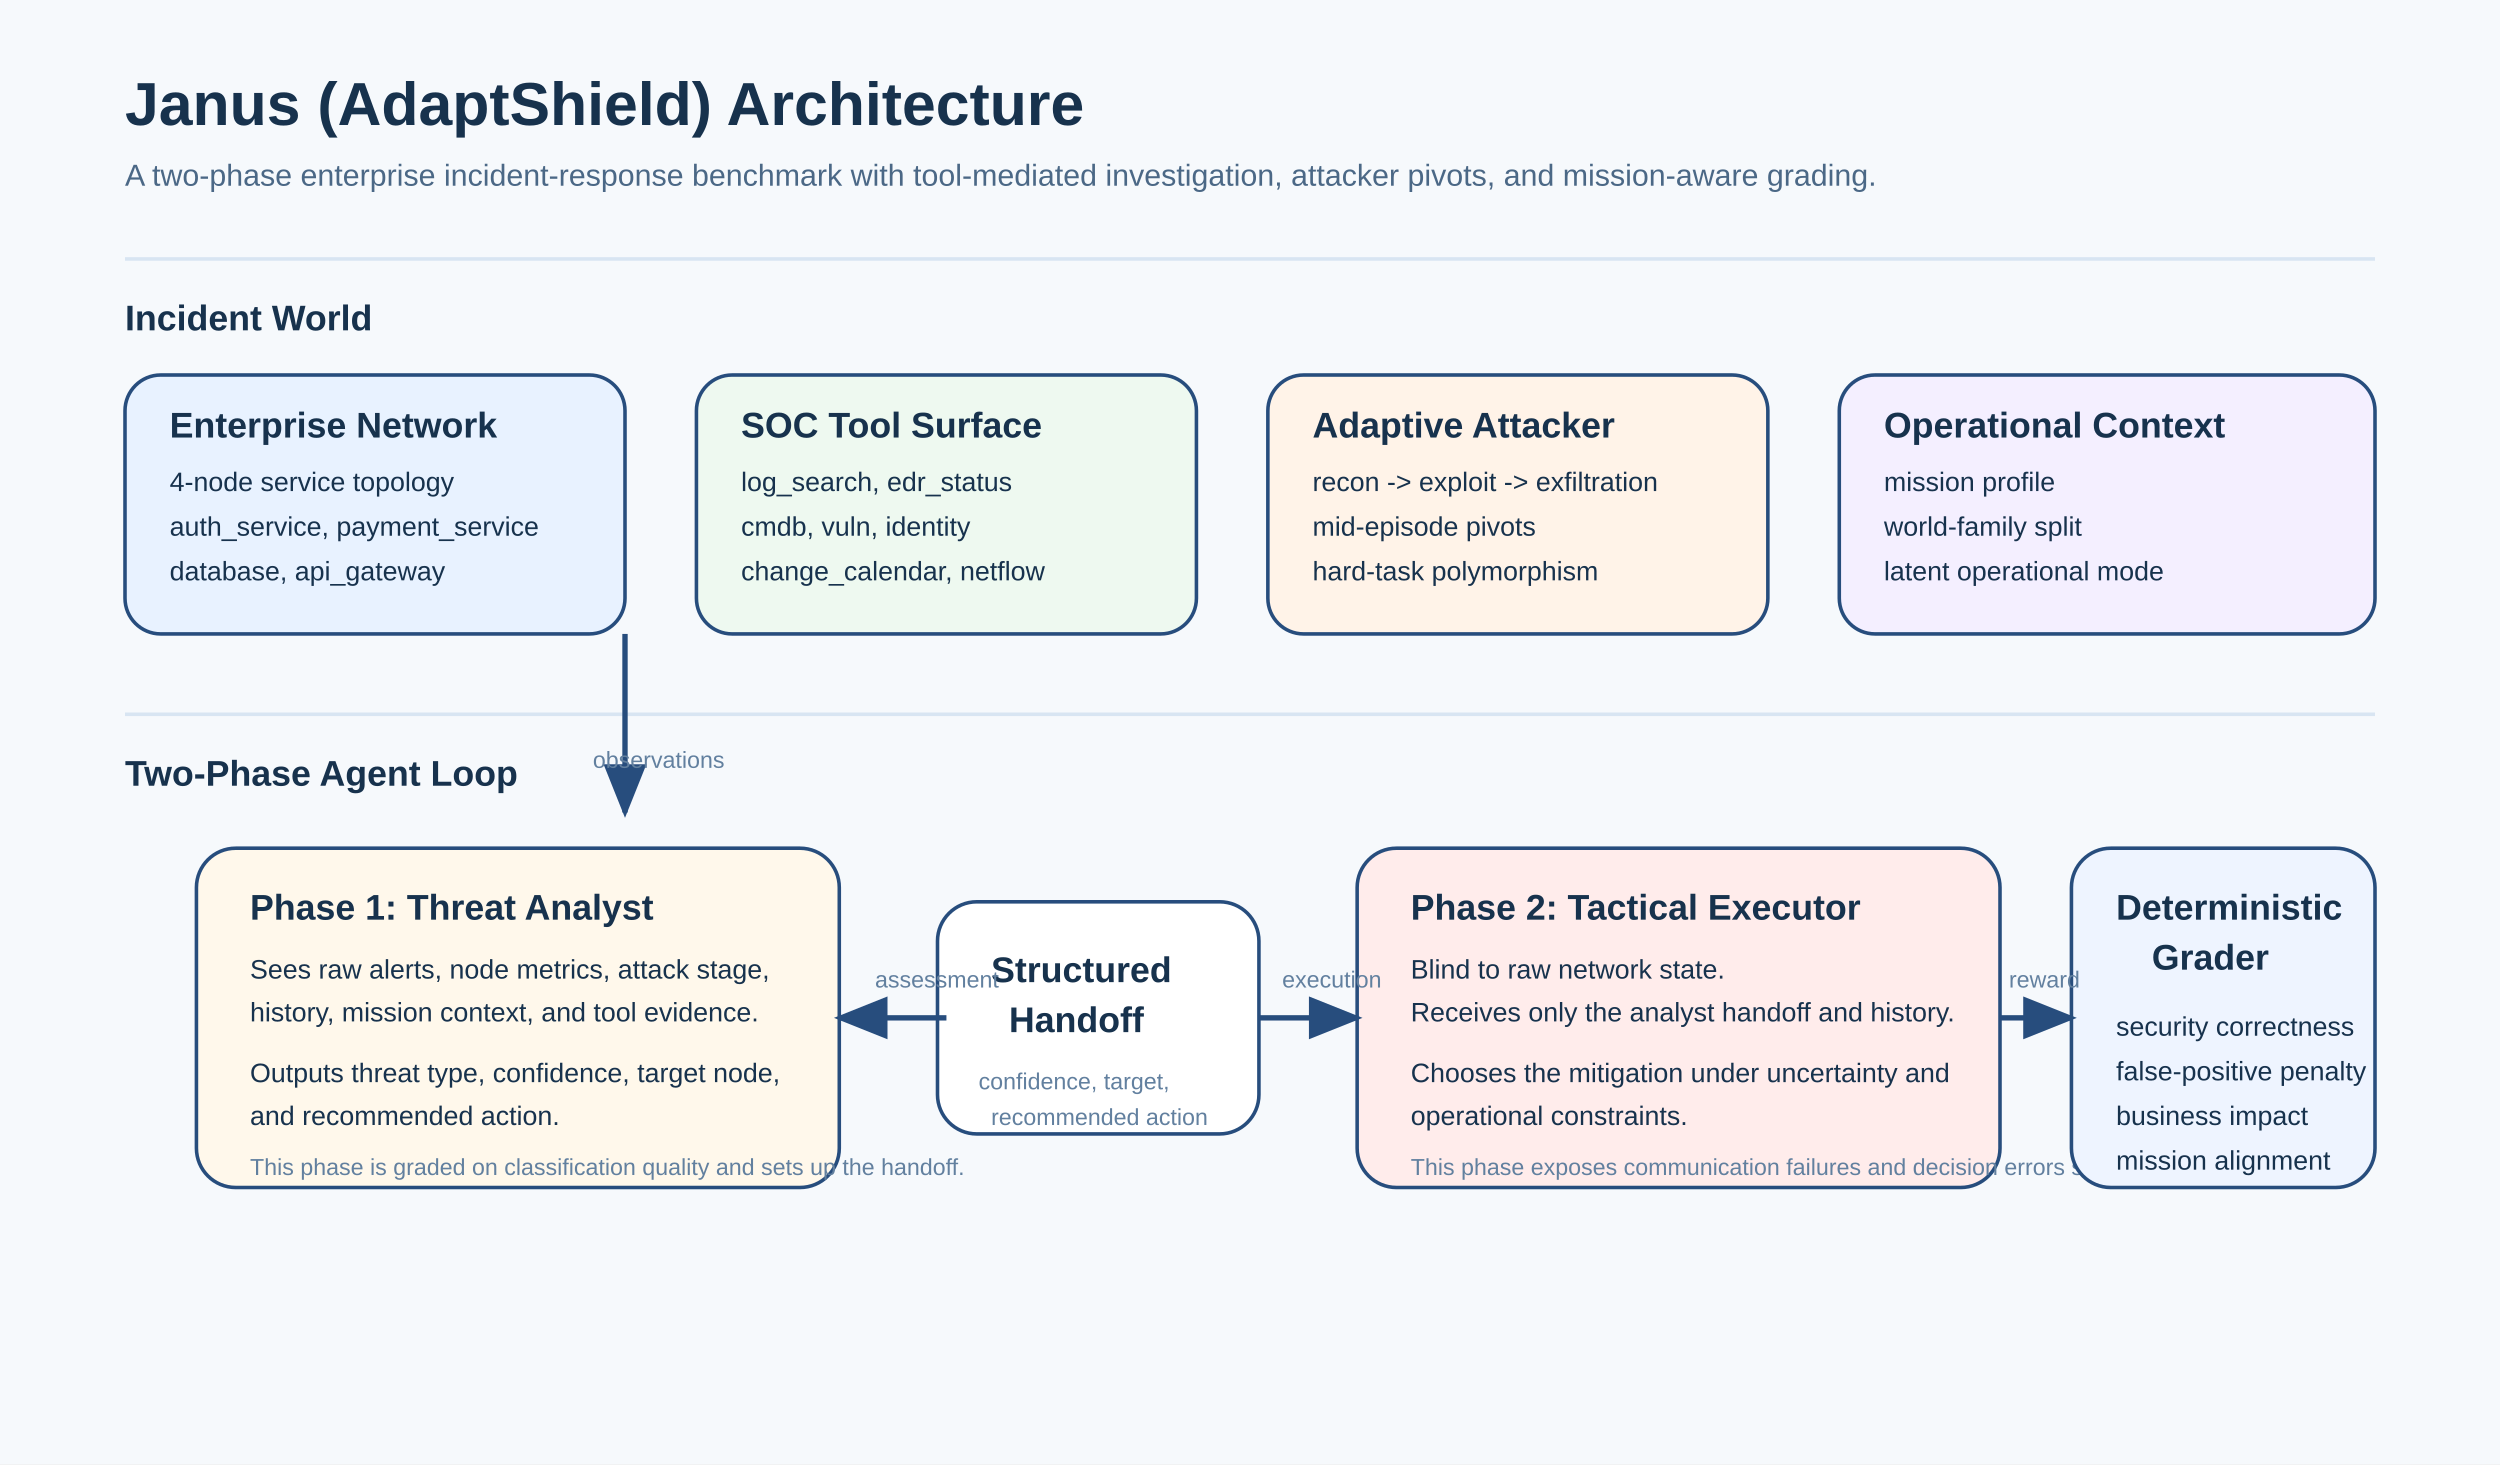
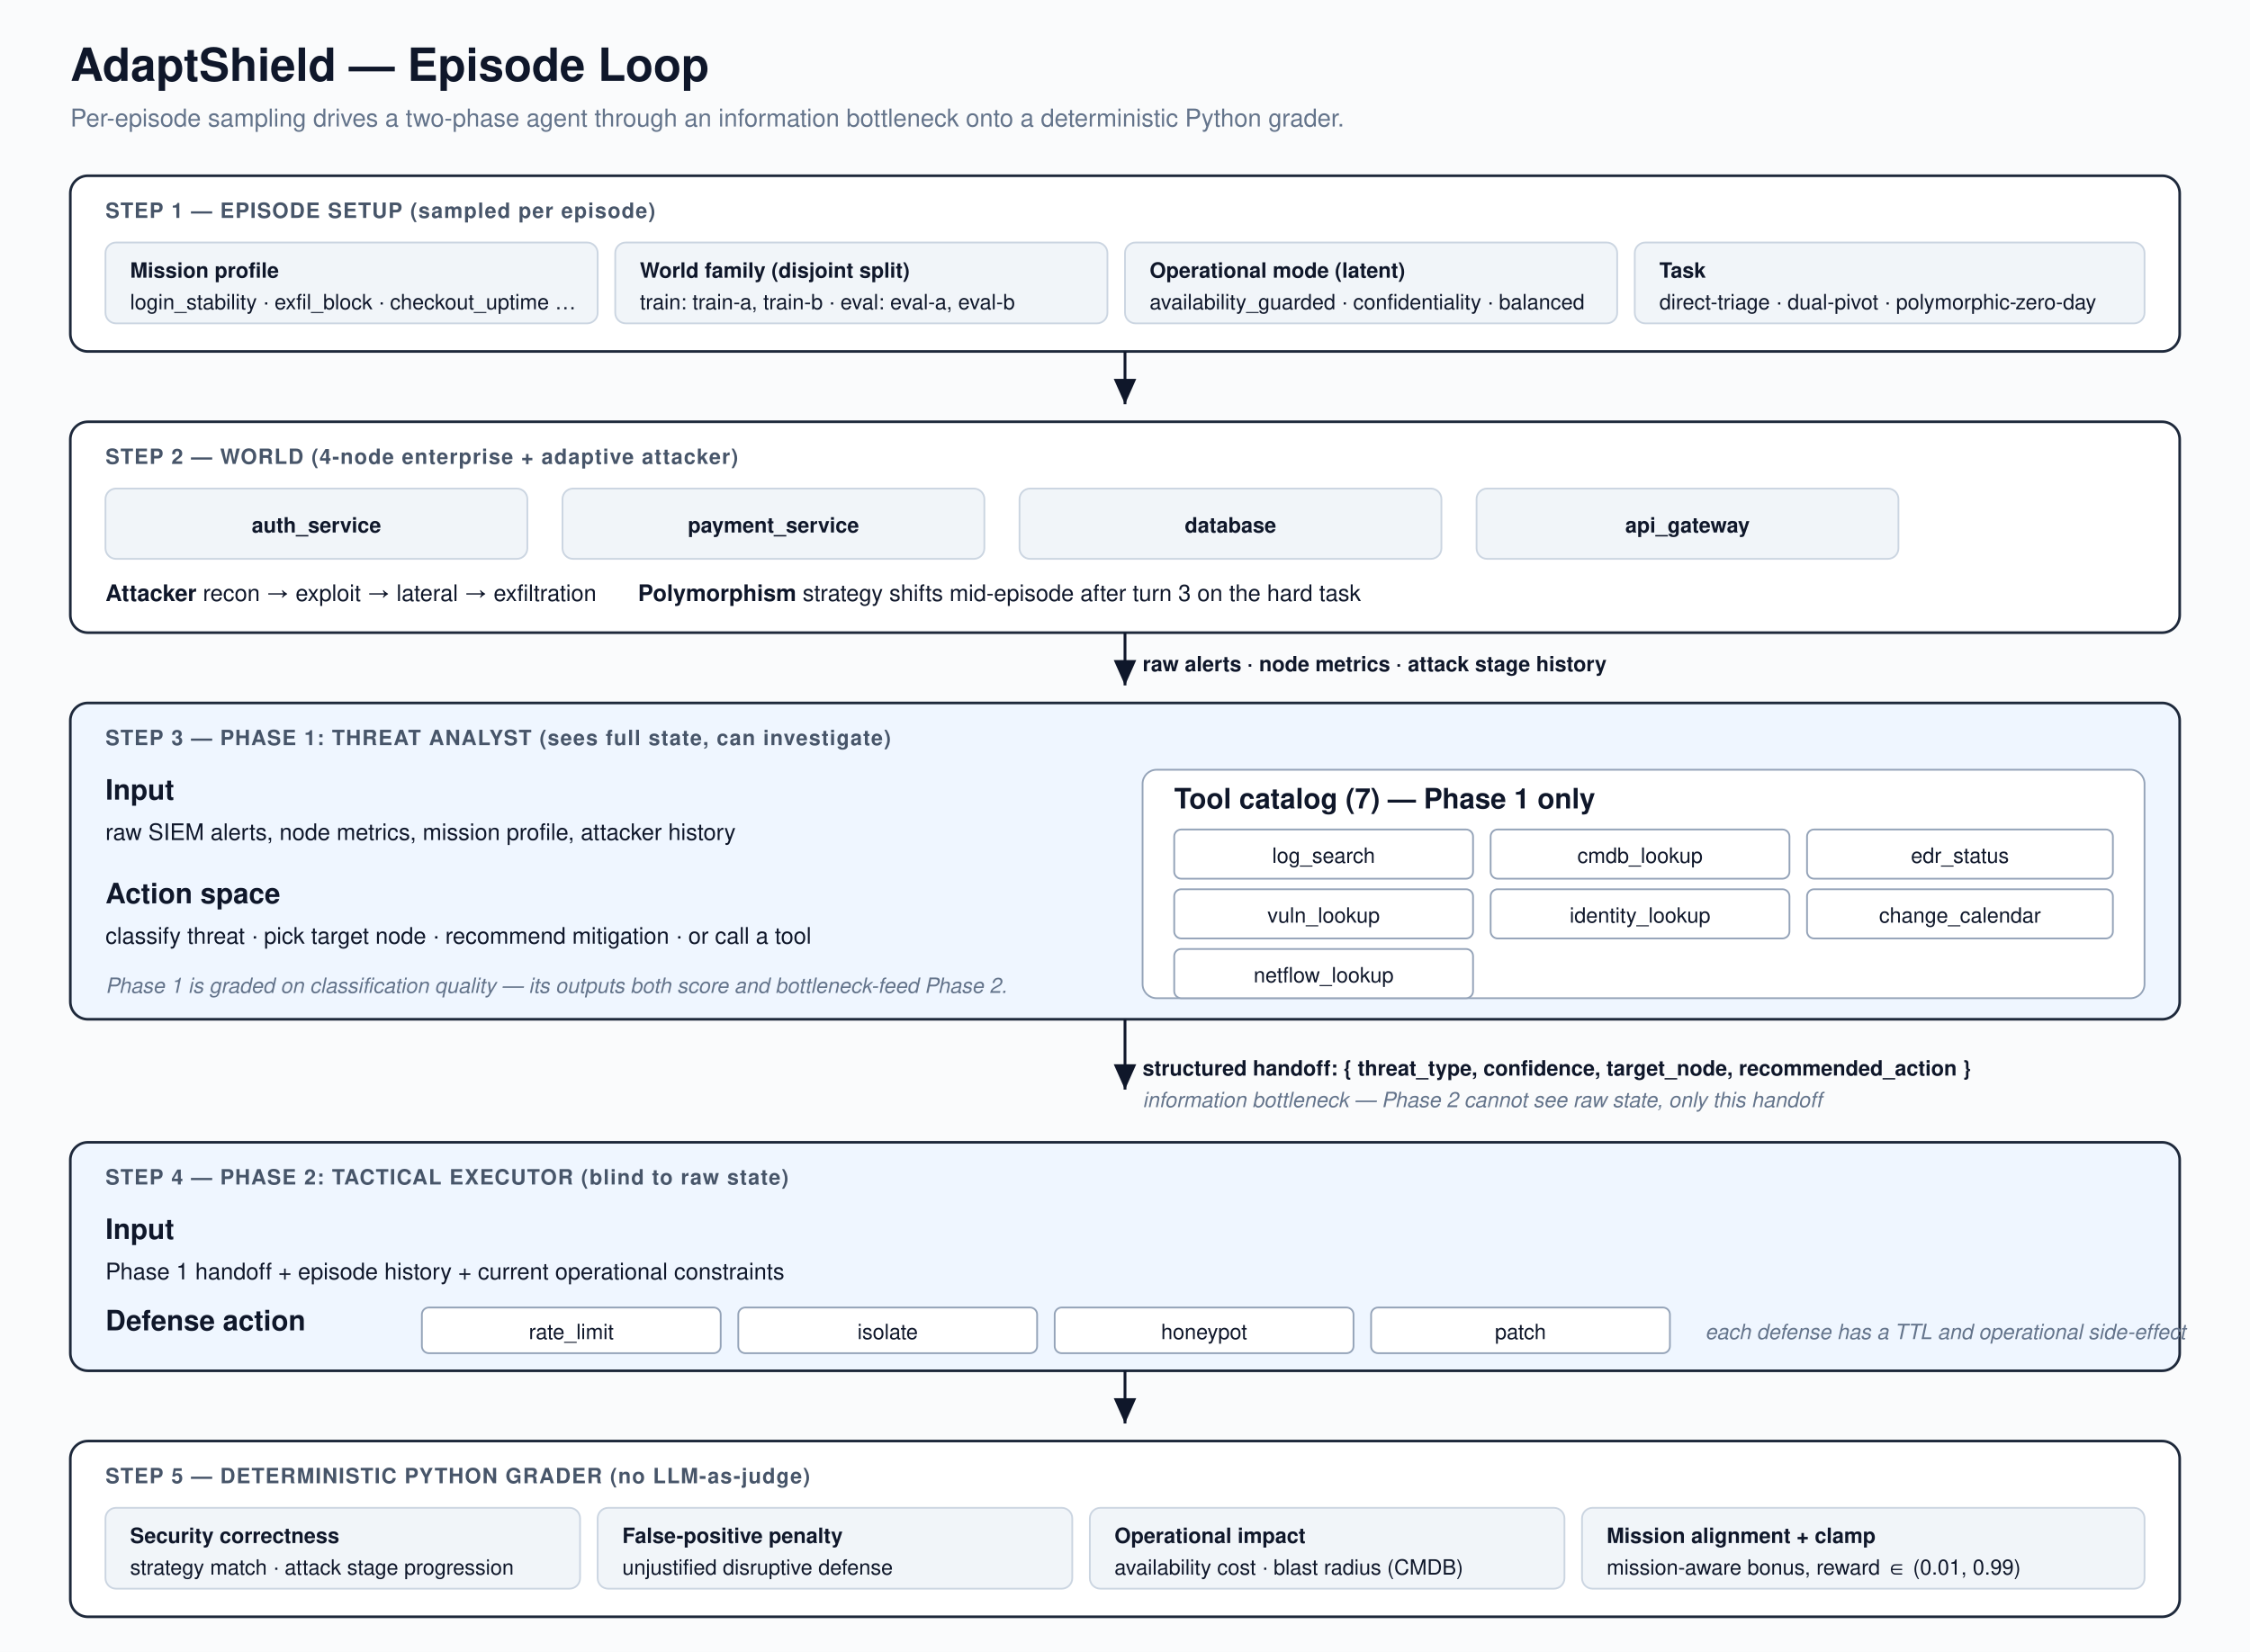
- <svg xmlns="http://www.w3.org/2000/svg" width="1400" height="820" viewBox="0 0 1400 820">
+ <svg xmlns="http://www.w3.org/2000/svg" width="1280" height="940" viewBox="0 0 1280 940" font-family="-apple-system, BlinkMacSystemFont, 'Segoe UI', Helvetica, Arial, sans-serif">
  <defs>
+     <marker id="arrow" markerWidth="12" markerHeight="12" refX="9" refY="4" orient="auto">
+       <path d="M0,0 L0,8 L9,4 z" fill="#0f172a" />
+     </marker>
    <style>
-       text { font-family: "Helvetica Neue", Arial, sans-serif; fill: #17324d; }
-       .title { font-size: 34px; font-weight: 700; }
-       .subtitle { font-size: 17px; fill: #4b6886; }
-       .section { font-size: 20px; font-weight: 700; }
-       .body { font-size: 15px; }
-       .note { font-size: 13px; fill: #62809f; }
-       .card { stroke: #274d7d; stroke-width: 2; }
-       .lane { stroke: #d8e5f2; stroke-width: 2; }
-       .arrow { stroke: #274d7d; stroke-width: 3; fill: none; marker-end: url(#arrowhead); }
+       .h1   { font-size: 26px; font-weight: 700; fill: #0f172a; }
+       .sub  { font-size: 14px; fill: #64748b; }
+       .step { font-size: 12px; font-weight: 700; fill: #475569; letter-spacing: 0.05em; }
+       .card { font-size: 16px; font-weight: 700; fill: #0f172a; }
+       .body { font-size: 13px; fill: #0f172a; }
+       .pill { font-size: 12px; fill: #0f172a; }
+       .note { font-size: 12px; font-style: italic; fill: #64748b; }
+       .lbl  { font-size: 12px; font-weight: 600; fill: #0f172a; }
+       .cardbox { fill: #ffffff; stroke: #1e293b; stroke-width: 1.5; }
+       .hicard  { fill: #eff6ff; stroke: #1e293b; stroke-width: 1.5; }
+       .pillbox { fill: #f1f5f9; stroke: #cbd5e1; stroke-width: 1; }
+       .toolpill { fill: #ffffff; stroke: #94a3b8; stroke-width: 1; }
+       .flow { stroke: #0f172a; stroke-width: 1.6; fill: none; }
    </style>
-     <marker id="arrowhead" markerWidth="10" markerHeight="8" refX="9" refY="4" orient="auto">
-       <polygon points="0,0 10,4 0,8" fill="#274d7d" />
-     </marker>
  </defs>
-   <rect width="1400" height="820" fill="#f6f9fc" />
-   <text x="70" y="70" class="title">Janus (AdaptShield) Architecture</text>
-   <text x="70" y="104" class="subtitle">A two-phase enterprise incident-response benchmark with tool-mediated investigation, attacker pivots, and mission-aware grading.</text>
-   <line x1="70" y1="145" x2="1330" y2="145" class="lane" />
-   <text x="70" y="185" class="section">Incident World</text>
-   <rect x="70" y="210" width="280" height="145" rx="20" ry="20" fill="#e8f2ff" class="card" />
-   <text x="95" y="245" class="section">Enterprise Network</text>
-   <text x="95" y="275" class="body">4-node service topology</text>
-   <text x="95" y="300" class="body">auth_service, payment_service</text>
-   <text x="95" y="325" class="body">database, api_gateway</text>
-   <rect x="390" y="210" width="280" height="145" rx="20" ry="20" fill="#eef9f0" class="card" />
-   <text x="415" y="245" class="section">SOC Tool Surface</text>
-   <text x="415" y="275" class="body">log_search, edr_status</text>
-   <text x="415" y="300" class="body">cmdb, vuln, identity</text>
-   <text x="415" y="325" class="body">change_calendar, netflow</text>
-   <rect x="710" y="210" width="280" height="145" rx="20" ry="20" fill="#fff3e8" class="card" />
-   <text x="735" y="245" class="section">Adaptive Attacker</text>
-   <text x="735" y="275" class="body">recon -&gt; exploit -&gt; exfiltration</text>
-   <text x="735" y="300" class="body">mid-episode pivots</text>
-   <text x="735" y="325" class="body">hard-task polymorphism</text>
-   <rect x="1030" y="210" width="300" height="145" rx="20" ry="20" fill="#f4efff" class="card" />
-   <text x="1055" y="245" class="section">Operational Context</text>
-   <text x="1055" y="275" class="body">mission profile</text>
-   <text x="1055" y="300" class="body">world-family split</text>
-   <text x="1055" y="325" class="body">latent operational mode</text>
-   <line x1="70" y1="400" x2="1330" y2="400" class="lane" />
-   <text x="70" y="440" class="section">Two-Phase Agent Loop</text>
-   <rect x="110" y="475" width="360" height="190" rx="22" ry="22" fill="#fff8eb" class="card" />
-   <text x="140" y="515" class="section">Phase 1: Threat Analyst</text>
-   <text x="140" y="548" class="body">Sees raw alerts, node metrics, attack stage,</text>
-   <text x="140" y="572" class="body">history, mission context, and tool evidence.</text>
-   <text x="140" y="606" class="body">Outputs threat type, confidence, target node,</text>
-   <text x="140" y="630" class="body">and recommended action.</text>
-   <text x="140" y="658" class="note">This phase is graded on classification quality and sets up the handoff.</text>
-   <rect x="525" y="505" width="180" height="130" rx="22" ry="22" fill="#ffffff" class="card" />
-   <text x="555" y="550" class="section">Structured</text>
-   <text x="565" y="578" class="section">Handoff</text>
-   <text x="548" y="610" class="note">confidence, target,</text>
-   <text x="555" y="630" class="note">recommended action</text>
-   <rect x="760" y="475" width="360" height="190" rx="22" ry="22" fill="#ffeceb" class="card" />
-   <text x="790" y="515" class="section">Phase 2: Tactical Executor</text>
-   <text x="790" y="548" class="body">Blind to raw network state.</text>
-   <text x="790" y="572" class="body">Receives only the analyst handoff and history.</text>
-   <text x="790" y="606" class="body">Chooses the mitigation under uncertainty and</text>
-   <text x="790" y="630" class="body">operational constraints.</text>
-   <text x="790" y="658" class="note">This phase exposes communication failures and decision errors separately.</text>
-   <rect x="1160" y="475" width="170" height="190" rx="22" ry="22" fill="#eef4ff" class="card" />
-   <text x="1185" y="515" class="section">Deterministic</text>
-   <text x="1205" y="543" class="section">Grader</text>
-   <text x="1185" y="580" class="body">security correctness</text>
-   <text x="1185" y="605" class="body">false-positive penalty</text>
-   <text x="1185" y="630" class="body">business impact</text>
-   <text x="1185" y="655" class="body">mission alignment</text>
-   <path d="M350 355 L350 455" class="arrow" />
-   <path d="M530 570 L470 570" class="arrow" />
-   <path d="M705 570 L760 570" class="arrow" />
-   <path d="M1120 570 L1160 570" class="arrow" />
-   <text x="332" y="430" class="note">observations</text>
-   <text x="490" y="553" class="note">assessment</text>
-   <text x="718" y="553" class="note">execution</text>
-   <text x="1125" y="553" class="note">reward</text>
+   <rect width="1280" height="940" fill="#fafbfc" />
+   <text x="40" y="46" class="h1">AdaptShield — Episode Loop</text>
+   <text x="40" y="72" class="sub">Per-episode sampling drives a two-phase agent through an information bottleneck onto a deterministic Python grader.</text>
+   <g>
+     <rect x="40" y="100" width="1200" height="100" rx="10" class="cardbox" />
+     <text x="60" y="124" class="step">STEP 1 — EPISODE SETUP (sampled per episode)</text>
+     <rect x="60" y="138" width="280" height="46" rx="6" class="pillbox" />
+     <text x="74" y="158" class="pill" font-weight="600">Mission profile</text>
+     <text x="74" y="176" class="pill">login_stability · exfil_block · checkout_uptime …</text>
+     <rect x="350" y="138" width="280" height="46" rx="6" class="pillbox" />
+     <text x="364" y="158" class="pill" font-weight="600">World family (disjoint split)</text>
+     <text x="364" y="176" class="pill">train: train-a, train-b   ·   eval: eval-a, eval-b</text>
+     <rect x="640" y="138" width="280" height="46" rx="6" class="pillbox" />
+     <text x="654" y="158" class="pill" font-weight="600">Operational mode (latent)</text>
+     <text x="654" y="176" class="pill">availability_guarded · confidentiality · balanced</text>
+     <rect x="930" y="138" width="290" height="46" rx="6" class="pillbox" />
+     <text x="944" y="158" class="pill" font-weight="600">Task</text>
+     <text x="944" y="176" class="pill">direct-triage · dual-pivot · polymorphic-zero-day</text>
+   </g>
+   <path d="M 640 200 L 640 230" class="flow" marker-end="url(#arrow)" />
+   <g>
+     <rect x="40" y="240" width="1200" height="120" rx="10" class="cardbox" />
+     <text x="60" y="264" class="step">STEP 2 — WORLD (4-node enterprise + adaptive attacker)</text>
+     <rect x="60" y="278" width="240" height="40" rx="6" class="pillbox" />
+     <text x="180" y="303" class="pill" text-anchor="middle" font-weight="600">auth_service</text>
+     <rect x="320" y="278" width="240" height="40" rx="6" class="pillbox" />
+     <text x="440" y="303" class="pill" text-anchor="middle" font-weight="600">payment_service</text>
+     <rect x="580" y="278" width="240" height="40" rx="6" class="pillbox" />
+     <text x="700" y="303" class="pill" text-anchor="middle" font-weight="600">database</text>
+     <rect x="840" y="278" width="240" height="40" rx="6" class="pillbox" />
+     <text x="960" y="303" class="pill" text-anchor="middle" font-weight="600">api_gateway</text>
+     <text x="60" y="342" class="body">
+       <tspan font-weight="700">Attacker</tspan>
+       <tspan>  recon → exploit → lateral → exfiltration</tspan>
+       <tspan dx="20" font-weight="700">Polymorphism</tspan>
+       <tspan>  strategy shifts mid-episode after turn 3 on the hard task</tspan>
+     </text>
+   </g>
+   <path d="M 640 360 L 640 390" class="flow" marker-end="url(#arrow)" />
+   <text x="650" y="382" class="lbl">raw alerts · node metrics · attack stage history</text>
+   <g>
+     <rect x="40" y="400" width="1200" height="180" rx="10" class="hicard" />
+     <text x="60" y="424" class="step">STEP 3 — PHASE 1: THREAT ANALYST (sees full state, can investigate)</text>
+     <text x="60" y="455" class="card">Input</text>
+     <text x="60" y="478" class="body">raw SIEM alerts, node metrics, mission profile, attacker history</text>
+     <text x="60" y="514" class="card">Action space</text>
+     <text x="60" y="537" class="body">classify threat · pick target node · recommend mitigation · or call a tool</text>
+     <text x="60" y="565" class="note">Phase 1 is graded on classification quality — its outputs both score and bottleneck-feed Phase 2.</text>
+     <rect x="650" y="438" width="570" height="130" rx="8" fill="#ffffff" stroke="#94a3b8" stroke-width="1" />
+     <text x="668" y="460" class="card" font-size="14">Tool catalog (7) — Phase 1 only</text>
+     <rect x="668" y="472" width="170" height="28" rx="4" class="toolpill" />
+     <text x="753" y="491" class="pill" text-anchor="middle">log_search</text>
+     <rect x="848" y="472" width="170" height="28" rx="4" class="toolpill" />
+     <text x="933" y="491" class="pill" text-anchor="middle">cmdb_lookup</text>
+     <rect x="1028" y="472" width="174" height="28" rx="4" class="toolpill" />
+     <text x="1115" y="491" class="pill" text-anchor="middle">edr_status</text>
+     <rect x="668" y="506" width="170" height="28" rx="4" class="toolpill" />
+     <text x="753" y="525" class="pill" text-anchor="middle">vuln_lookup</text>
+     <rect x="848" y="506" width="170" height="28" rx="4" class="toolpill" />
+     <text x="933" y="525" class="pill" text-anchor="middle">identity_lookup</text>
+     <rect x="1028" y="506" width="174" height="28" rx="4" class="toolpill" />
+     <text x="1115" y="525" class="pill" text-anchor="middle">change_calendar</text>
+     <rect x="668" y="540" width="170" height="28" rx="4" class="toolpill" />
+     <text x="753" y="559" class="pill" text-anchor="middle">netflow_lookup</text>
+   </g>
+   <path d="M 640 580 L 640 620" class="flow" marker-end="url(#arrow)" />
+   <text x="650" y="612" class="lbl">structured handoff: { threat_type, confidence, target_node, recommended_action }</text>
+   <text x="650" y="630" class="note">information bottleneck — Phase 2 cannot see raw state, only this handoff</text>
+   <g>
+     <rect x="40" y="650" width="1200" height="130" rx="10" class="hicard" />
+     <text x="60" y="674" class="step">STEP 4 — PHASE 2: TACTICAL EXECUTOR (blind to raw state)</text>
+     <text x="60" y="705" class="card">Input</text>
+     <text x="60" y="728" class="body">Phase 1 handoff + episode history + current operational constraints</text>
+     <text x="60" y="757" class="card">Defense action</text>
+     <rect x="240" y="744" width="170" height="26" rx="4" class="toolpill" />
+     <text x="325" y="762" class="pill" text-anchor="middle">rate_limit</text>
+     <rect x="420" y="744" width="170" height="26" rx="4" class="toolpill" />
+     <text x="505" y="762" class="pill" text-anchor="middle">isolate</text>
+     <rect x="600" y="744" width="170" height="26" rx="4" class="toolpill" />
+     <text x="685" y="762" class="pill" text-anchor="middle">honeypot</text>
+     <rect x="780" y="744" width="170" height="26" rx="4" class="toolpill" />
+     <text x="865" y="762" class="pill" text-anchor="middle">patch</text>
+     <text x="970" y="762" class="note">each defense has a TTL and operational side-effect</text>
+   </g>
+   <path d="M 640 780 L 640 810" class="flow" marker-end="url(#arrow)" />
+   <g>
+     <rect x="40" y="820" width="1200" height="100" rx="10" class="cardbox" />
+     <text x="60" y="844" class="step">STEP 5 — DETERMINISTIC PYTHON GRADER (no LLM-as-judge)</text>
+     <rect x="60" y="858" width="270" height="46" rx="6" class="pillbox" />
+     <text x="74" y="878" class="pill" font-weight="600">Security correctness</text>
+     <text x="74" y="896" class="pill">strategy match · attack stage progression</text>
+     <rect x="340" y="858" width="270" height="46" rx="6" class="pillbox" />
+     <text x="354" y="878" class="pill" font-weight="600">False-positive penalty</text>
+     <text x="354" y="896" class="pill">unjustified disruptive defense</text>
+     <rect x="620" y="858" width="270" height="46" rx="6" class="pillbox" />
+     <text x="634" y="878" class="pill" font-weight="600">Operational impact</text>
+     <text x="634" y="896" class="pill">availability cost · blast radius (CMDB)</text>
+     <rect x="900" y="858" width="320" height="46" rx="6" class="pillbox" />
+     <text x="914" y="878" class="pill" font-weight="600">Mission alignment + clamp</text>
+     <text x="914" y="896" class="pill">mission-aware bonus, reward ∈ (0.01, 0.99)</text>
+   </g>
</svg>
